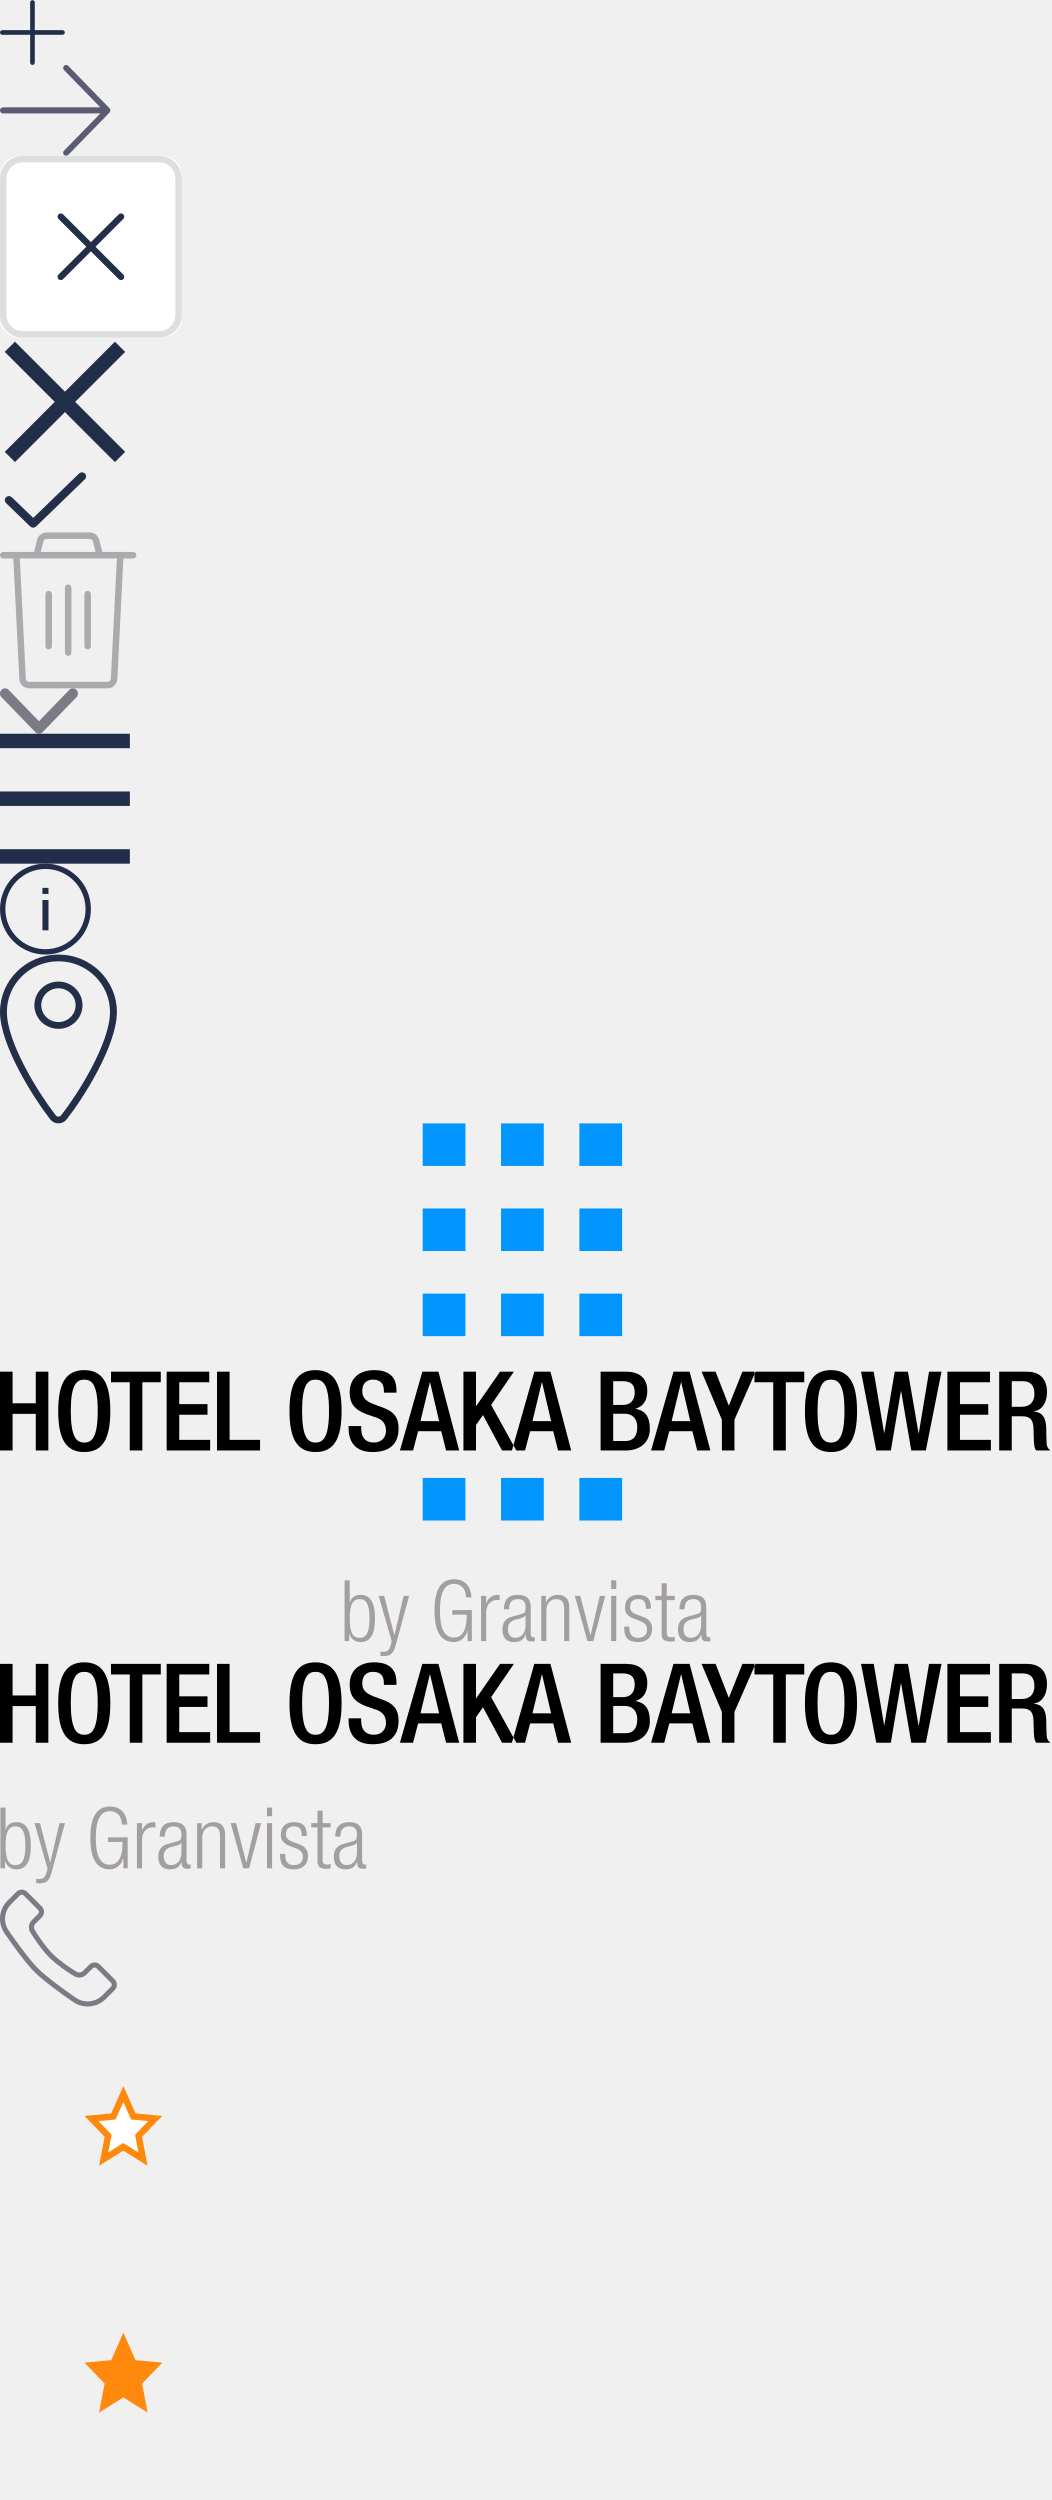
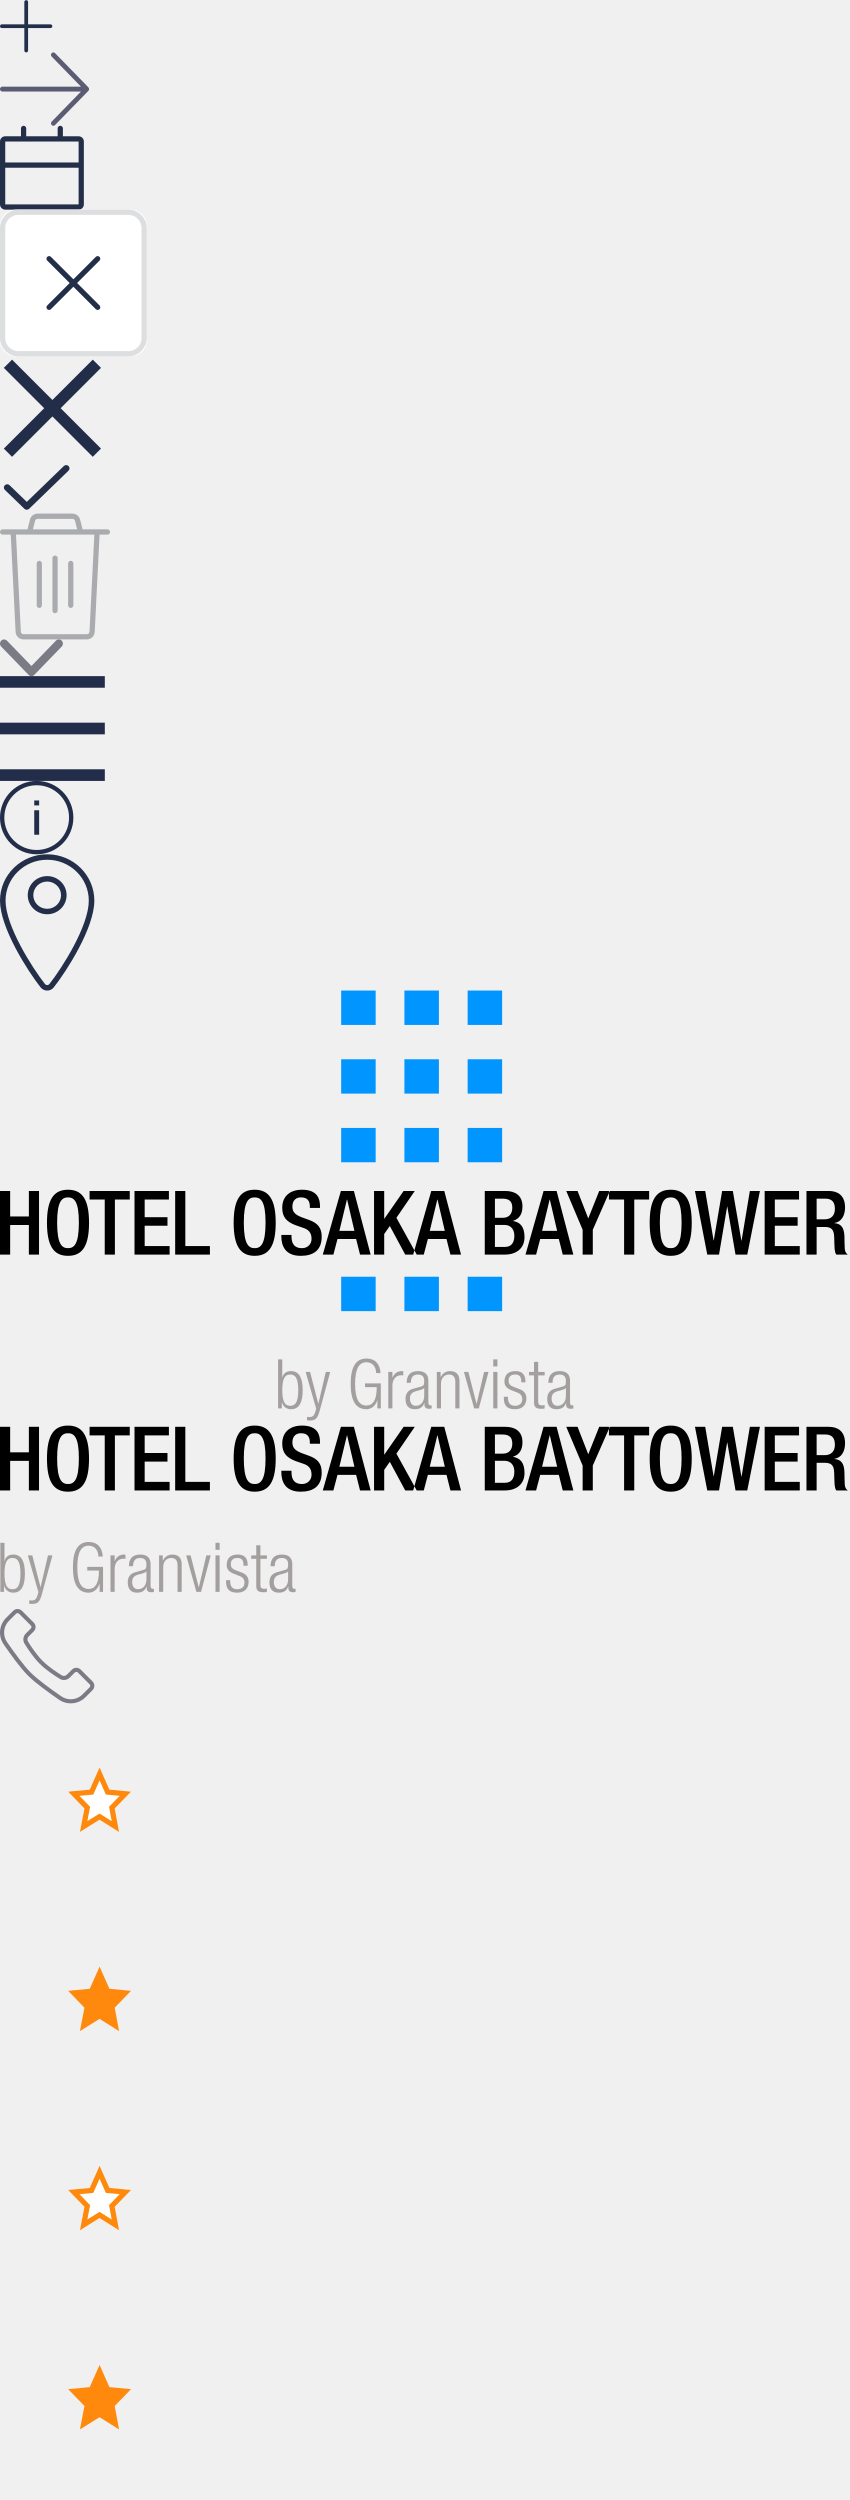
- <svg xmlns="http://www.w3.org/2000/svg" xmlns:xlink="http://www.w3.org/1999/xlink" width="162" height="385" viewBox="0 0 162 385">
+ <svg xmlns="http://www.w3.org/2000/svg" xmlns:xlink="http://www.w3.org/1999/xlink" width="162" height="477" viewBox="0 0 162 477">
  <svg width="10" height="10" viewBox="0 0 10 10" id="add-room" y="0">
    <path d="M5.357 5.358v4.286a.357.357 0 0 1-.714 0V5.358H.357a.357.357 0 0 1 0-.715h4.286V.357a.358.358 0 0 1 .714 0v4.286h4.286a.358.358 0 0 1 0 .715H5.357z" fill="#232E48" fill-rule="evenodd" />
  </svg>
  <svg width="17" height="14" viewBox="0 0 17 14" id="arrow" y="10">
    <path fill="#5B5B74" fill-rule="evenodd" d="M16.867 6.67c.09.092.133.211.133.33a.47.47 0 0 1-.133.33l-6.363 6.533a.447.447 0 0 1-.643 0 .476.476 0 0 1 0-.66l5.587-5.736H.455A.46.46 0 0 1 0 7a.46.46 0 0 1 .455-.466h14.993L9.861.796a.476.476 0 0 1 0-.66.447.447 0 0 1 .643 0l6.363 6.534z" />
  </svg>
-   <svg width="28" height="28" viewBox="0 0 28 28" id="close-btn" y="24">
+   <svg width="16" height="16" viewBox="0 0 16 16" id="calendar-icon" y="24">
+     <path d="M1 7h14V3H1v4zm0 8h14V8H1v7zM12 2V.5a.5.5 0 0 0-1 0V2H5V.5a.5.5 0 0 0-1 0V2H1a1 1 0 0 0-1 1v12a1 1 0 0 0 1 1h14a1 1 0 0 0 1-1V3a1 1 0 0 0-1-1h-3z" fill="#232E48" fill-rule="evenodd" />
+   </svg>
+   <svg width="28" height="28" viewBox="0 0 28 28" id="close-btn" y="40">
    <defs>
      <rect id="a" width="28" height="28" rx="3" />
    </defs>
    <g fill="none" fill-rule="evenodd">
      <use fill="#FFF" xlink:href="#a" />
      <rect stroke="#DDDEE0" x=".5" y=".5" width="27" height="27" rx="3" />
      <path d="M14.496 14l4.401 4.4a.352.352 0 0 1-.497.497l-4.4-4.4-4.4 4.4a.352.352 0 0 1-.497-.497l4.4-4.4-4.4-4.4a.352.352 0 0 1 .497-.497l4.4 4.4 4.4-4.4a.352.352 0 0 1 .497.497l-4.4 4.4z" stroke="#232E48" stroke-width=".3" fill="#232E48" />
    </g>
  </svg>
-   <svg width="20" height="20" viewBox="0 0 20 20" id="close-menu" y="52">
+   <svg width="20" height="20" viewBox="0 0 20 20" id="close-menu" y="68">
    <path d="M10 8.318L2.3.618.73 2.189l7.7 7.7-7.7 7.7 1.571 1.57L10 11.46l7.7 7.7 1.571-1.572-7.7-7.7 7.7-7.699L17.7.618l-7.7 7.7z" fill="#222D49" fill-rule="evenodd" />
  </svg>
-   <svg width="14" height="10" viewBox="0 0 14 10" id="confirm-room" y="72">
+   <svg width="14" height="10" viewBox="0 0 14 10" id="confirm-room" y="88">
    <path d="M12.891 1.615L5.37 8.895a.381.381 0 0 1-.526 0c-.001-.001 0-.004-.002-.005l-.011-.008-3.72-3.6a.356.356 0 0 1 0-.515.384.384 0 0 1 .53 0l3.472 3.359 7.252-7.02a.38.38 0 0 1 .527 0 .352.352 0 0 1 0 .51" stroke="#232E48" stroke-width=".526" fill="#232E48" fill-rule="evenodd" />
  </svg>
-   <svg width="21" height="24" viewBox="0 0 21 24" id="delete-icon" y="82">
+   <svg width="21" height="24" viewBox="0 0 21 24" id="delete-icon" y="98">
    <path d="M17.074 22.523a.501.501 0 0 1-.5.477H4.476a.501.501 0 0 1-.5-.475L3.051 4h14.95l-.927 18.523zM6.686 1.378A.5.5 0 0 1 7.171 1h6.658c.23 0 .43.156.484.378L14.72 3H6.281l.405-1.622zM20.5 3a.5.5 0 1 1 0 1h-1.499l-.929 18.574A1.5 1.5 0 0 1 16.574 24H4.476a1.5 1.5 0 0 1-1.498-1.424L2.05 4H.5a.5.5 0 1 1 0-1h4.75l.466-1.864A1.499 1.499 0 0 1 7.171 0h6.658a1.5 1.5 0 0 1 1.455 1.136L15.75 3h4.75zm-13 6a.5.5 0 0 0-.5.5v8a.5.5 0 0 0 1 0v-8a.5.5 0 0 0-.5-.5zm6 0a.5.5 0 0 0-.5.5v8a.5.5 0 0 0 1 0v-8a.5.5 0 0 0-.5-.5zm-3-1a.5.5 0 0 0-.5.5v10a.5.5 0 0 0 1 0v-10a.5.5 0 0 0-.5-.5z" fill="#AAABAE" fill-rule="evenodd" />
  </svg>
-   <svg width="12" height="7" viewBox="0 0 12 7" id="down-arrow" y="106">
+   <svg width="12" height="7" viewBox="0 0 12 7" id="down-arrow" y="122">
    <path d="M11.774.235a.756.756 0 0 0-1.096 0L6 5.068 1.322.235a.774.774 0 0 0-1.096 0A.808.808 0 0 0 0 .8c0 .214.08.414.226.566l5.227 5.399a.752.752 0 0 0 1.095 0l5.226-5.4A.81.81 0 0 0 12 .8a.808.808 0 0 0-.226-.565" fill="#7B7B85" fill-rule="evenodd" />
  </svg>
-   <svg width="20" height="20" viewBox="0 0 20 20" id="hamburguer-icon" y="113">
+   <svg width="20" height="20" viewBox="0 0 20 20" id="hamburguer-icon" y="129">
    <path d="M0 0h20v2.222H0V0zm0 8.889h20v2.222H0V8.89zm0 8.889h20V20H0v-2.222z" fill="#222D49" fill-rule="evenodd" />
  </svg>
-   <svg width="14" height="14" viewBox="0 0 14 14" id="info-icon" y="133">
+   <svg width="14" height="14" viewBox="0 0 14 14" id="info-icon" y="149">
    <path d="M7 14A7 7 0 1 1 7 0a7 7 0 0 1 0 14zm0-.824A6.176 6.176 0 1 0 7 .824a6.176 6.176 0 0 0 0 12.352zm-.467-8.51v-.933h.934v.934h-.934zm0 5.6V5.6h.934v4.667h-.934z" fill="#222D49" fill-rule="evenodd" />
  </svg>
-   <svg width="18" height="26" viewBox="0 0 18 26" id="location-icon" y="147">
+   <svg width="18" height="26" viewBox="0 0 18 26" id="location-icon" y="163">
    <path fill="#232E48" fill-rule="evenodd" d="M9 10.4c-1.46 0-2.647-1.166-2.647-2.6C6.353 6.366 7.54 5.2 9 5.2c1.46 0 2.647 1.166 2.647 2.6 0 1.434-1.188 2.6-2.647 2.6m0-6.24c-2.047 0-3.706 1.629-3.706 3.64S6.954 11.44 9 11.44c2.047 0 3.706-1.629 3.706-3.64S11.046 4.16 9 4.16m.417 20.6a.522.522 0 0 1-.415.2.52.52 0 0 1-.416-.202C6.131 21.638 1.059 13.641 1.059 8.84c0-4.301 3.562-7.8 7.941-7.8 4.38 0 7.941 3.499 7.941 7.8 0 4.828-5.07 12.809-7.524 15.92M9 0C4.03 0 0 3.958 0 8.84c0 5.176 5.276 13.412 7.748 16.555A1.59 1.59 0 0 0 9.002 26c.466 0 .934-.2 1.252-.604C12.728 22.262 18 14.047 18 8.84 18 3.958 13.97 0 9 0" />
  </svg>
-   <svg width="162" height="83" viewBox="0 0 162 83" id="logo" y="173">
+   <svg width="162" height="83" viewBox="0 0 162 83" id="logo" y="189">
    <g fill="none" fill-rule="evenodd">
      <path d="M53.065 79.724v-9.357h.79v3.446h.026c.171-.734.75-1.205 1.632-1.205 1.54 0 2.238 1.218 2.238 3.63 0 2.424-.698 3.643-2.238 3.643-.842 0-1.5-.511-1.71-1.31h-.027v1.153h-.71zm.79-3.486c0 2.581.724 2.988 1.527 2.988.79 0 1.526-.407 1.526-2.988 0-2.569-.737-2.975-1.526-2.975-.803 0-1.527.406-1.527 2.975zm6.475 3.552l-.197.654c-.224.734-.553.93-1.04.93-.171 0-.342-.012-.513-.025v.655c.158.013.316.026.526.026 1.08 0 1.474-.38 1.856-1.743l2.04-7.522h-.842l-1.409 6.028h-.026l-1.566-6.028h-.842l2.013 7.024zm11.543-4.129v.197c0 2.201-.698 3.315-1.961 3.315-1.33 0-2.159-1.087-2.159-4.128 0-3.04.83-4.128 2.159-4.128 1.224 0 1.855.944 1.855 2.07h.843c-.106-1.611-.908-2.778-2.698-2.778-1.935 0-3.001 1.481-3.001 4.836 0 3.355 1.066 4.836 3 4.836.948 0 1.764-.655 2.067-1.704h.026v1.547h.658v-4.77h-3.014v.707h2.225zm2.211 4.063h.79v-4.351c0-1.35.802-1.98 1.684-1.98.119 0 .25.014.382.04v-.786a1.006 1.006 0 0 0-.277-.04c-.829 0-1.46.46-1.763 1.246h-.027v-1.088h-.79v6.959zm4.303-4.889h-.79c0-1.428.672-2.227 2.16-2.227 1.434 0 1.973.747 1.973 1.847v4.115c0 .38.132.577.408.577h.224v.577a1.165 1.165 0 0 1-.368.078c-.619 0-1.014-.144-1.014-.865v-.236h-.026c-.316.918-1.013 1.18-1.803 1.18-1.224 0-1.777-.76-1.777-1.966 0-.93.408-1.651 1.408-1.926l1.488-.42c.565-.144.67-.301.67-1.1 0-.892-.486-1.206-1.21-1.206-.948 0-1.343.563-1.343 1.572zm2.554 2.425v-1.468h-.027c-.092.25-.526.367-.842.459l-.658.17c-.79.21-1.198.603-1.198 1.442 0 .825.422 1.363 1.106 1.363.96 0 1.619-.708 1.619-1.966zm2.409 2.464h.789v-4.679c0-1.088.605-1.782 1.54-1.782.803 0 1.198.472 1.198 1.428v5.033h.79v-5.256c0-1.31-.725-1.86-1.79-1.86-.725 0-1.383.34-1.79 1.127h-.027v-.97h-.71v6.959zm7.12 0h.895l1.842-6.96h-.842l-1.422 6.069h-.026l-1.553-6.068h-.842zm3.645-8.021h.79v-1.336h-.79zm0 8.021h.79v-6.96h-.79zm4.58-3.028c.698.276.948.669.948 1.285 0 .786-.54 1.245-1.382 1.245-.895 0-1.342-.511-1.342-1.547v-.183h-.79v.223c0 1.572.71 2.162 2.145 2.162 1.474 0 2.159-.878 2.159-2.07 0-.774-.356-1.416-1.303-1.77l-1.145-.432c-.79-.302-.948-.682-.948-1.167 0-.694.342-1.18 1.277-1.18.737 0 1.145.38 1.145 1.285v.197h.79v-.197c0-1.271-.606-1.94-1.922-1.94-1.198 0-2.08.577-2.08 2.006 0 .694.343 1.27 1.343 1.65l1.105.433zm3.199 1.888c0 .93.408 1.218 1.474 1.218.276 0 .46-.026.552-.078v-.656a1.71 1.71 0 0 1-.487.08c-.513 0-.75-.171-.75-.735V73.42h1.237v-.655h-1.237v-1.927h-.79v1.927h-.96v.655h.96v5.164zm3.526-3.749h-.789c0-1.428.671-2.227 2.159-2.227 1.434 0 1.974.747 1.974 1.847v4.115c0 .38.131.577.408.577h.223v.577a1.165 1.165 0 0 1-.368.078c-.619 0-1.013-.144-1.013-.865v-.236h-.027c-.316.918-1.013 1.18-1.803 1.18-1.224 0-1.777-.76-1.777-1.966 0-.93.408-1.651 1.409-1.926l1.487-.42c.566-.144.671-.301.671-1.1 0-.892-.487-1.206-1.21-1.206-.948 0-1.343.563-1.343 1.572zm2.554 2.425v-1.468h-.026c-.092.25-.527.367-.843.459l-.658.17c-.79.21-1.197.603-1.197 1.442 0 .825.42 1.363 1.105 1.363.961 0 1.62-.708 1.62-1.966z" fill="#2F2522" opacity=".4" />
      <path fill="#000" d="M0 50.376h1.938v-5.644h3.57v5.644h1.938V38.238H5.508V43.1h-3.57v-4.862H0v12.138zm12.975-1.224c1.156 0 2.074-.731 2.074-4.896 0-4.08-.918-4.794-2.074-4.794-1.156 0-2.074.714-2.074 4.794 0 4.165.918 4.896 2.074 4.896zm0 1.462c-2.788 0-4.012-1.972-4.012-6.307 0-4.335 1.224-6.307 4.012-6.307 2.788 0 4.012 1.972 4.012 6.307 0 4.335-1.224 6.307-4.012 6.307zm7.008-.238h1.938V39.87h2.839v-1.632h-7.667v1.632h2.89v10.506zm5.682 0h6.698v-1.632h-4.76v-3.876h4.352v-1.632h-4.352V39.87h4.624v-1.632h-6.562v12.138zm7.756 0h6.63v-1.632h-4.692V38.238h-1.938v12.138zm15.172-1.224c1.156 0 2.074-.731 2.074-4.896 0-4.08-.918-4.794-2.074-4.794-1.156 0-2.074.714-2.074 4.794 0 4.165.918 4.896 2.074 4.896zm0 1.462c-2.788 0-4.012-1.972-4.012-6.307 0-4.335 1.224-6.307 4.012-6.307 2.788 0 4.012 1.972 4.012 6.307 0 4.335-1.224 6.307-4.012 6.307zm5.087-3.995v.289c0 1.7.68 3.706 3.689 3.706 2.448 0 4.012-1.071 4.012-3.655 0-1.683-.748-2.601-2.465-3.213l-1.309-.476c-1.292-.493-1.819-1.02-1.819-2.057 0-1.292.799-1.751 1.632-1.751 1.224 0 1.7.646 1.7 1.751v.255h1.938v-.272c0-1.258-.323-3.196-3.434-3.196-2.261 0-3.774 1.224-3.774 3.434 0 1.734.765 2.652 2.533 3.332l1.326.459c1.088.323 1.734.884 1.734 2.159 0 .884-.629 1.768-1.836 1.768-1.326 0-1.989-.748-1.989-2.227v-.306H53.68zm7.909 3.757l3.451-12.138h2.482l3.196 12.138h-2.023l-.748-2.975h-3.553l-.782 2.975h-2.023zm3.162-4.522h2.873L66.23 39.87h-.034l-1.445 5.984zm6.617 4.522V38.238h1.938v5.287h.034l3.672-5.287h2.125l-3.502 5.117 3.876 7.021h-2.193l-2.941-5.457-1.071 1.53v3.927h-1.938zm7.467 0l3.451-12.138h2.482l3.196 12.138h-2.023l-.748-2.975H81.64l-.782 2.975h-2.023zm3.162-4.522h2.873l-1.394-5.984h-.034l-1.445 5.984zm10.497 4.522V38.238h3.927c1.819 0 3.264.816 3.264 2.941 0 1.462-.595 2.38-1.785 2.754v.034c1.326.238 2.176 1.037 2.176 3.094 0 2.04-1.462 3.315-3.74 3.315h-3.842zm1.938-1.462h1.921c1.156 0 1.785-.731 1.785-2.142 0-1.309-.765-2.057-1.904-2.057h-1.802v4.199zm0-5.559h1.53c1.173 0 1.785-.765 1.785-1.921 0-1.445-.867-1.734-1.955-1.734h-1.36v3.655zm5.835 7.021l3.451-12.138h2.482l3.196 12.138h-2.023l-.748-2.975h-3.553l-.782 2.975h-2.023zm3.162-4.522h2.873l-1.394-5.984h-.034l-1.445 5.984zm7.739 4.522v-4.743l-3.128-7.395h2.159l2.04 5.236 2.091-5.236h2.023l-3.247 7.395v4.743h-1.938zm7.909 0V39.87h-2.89v-1.632h7.667v1.632h-2.839v10.506h-1.938zm8.895-1.224c1.156 0 2.074-.731 2.074-4.896 0-4.08-.918-4.794-2.074-4.794-1.156 0-2.074.714-2.074 4.794 0 4.165.918 4.896 2.074 4.896zm0 1.462c-2.788 0-4.012-1.972-4.012-6.307 0-4.335 1.224-6.307 4.012-6.307 2.788 0 4.012 1.972 4.012 6.307 0 4.335-1.224 6.307-4.012 6.307zm6.974-.238h2.244l1.547-9.146h.034l1.564 9.146h2.244l2.414-12.138h-1.921l-1.581 9.486h-.034l-1.632-9.486h-2.04l-1.598 9.435h-.034l-1.598-9.435H132.6l2.346 12.138zm10.952 0h6.698v-1.632h-4.76v-3.876h4.352v-1.632h-4.352V39.87h4.624v-1.632h-6.562v12.138zm9.915-6.732h1.547c1.241 0 1.938-.748 1.938-1.972 0-1.292-.544-1.972-1.836-1.972h-1.649v3.944zm-1.938 6.732V38.238h4.284c1.7 0 3.077.867 3.077 3.128 0 1.564-.68 2.771-2.023 2.975v.034c1.224.119 1.836.782 1.904 2.482.017.799.017 1.734.068 2.465.051.595.323.867.578 1.054h-2.193c-.187-.221-.272-.595-.323-1.071a11.65 11.65 0 0 1-.051-1.088c0-.357-.017-.765-.034-1.207-.051-1.326-.459-1.904-1.768-1.904h-1.581v5.27h-1.938z" />
      <path fill="#0095FF" d="M65.097 54.605h6.58v6.553h-6.58v-6.553zm12.064 0h6.58v6.553h-6.58v-6.553zm12.065 0h6.58v6.553h-6.58v-6.553zm-24.13-28.394h6.581v6.552h-6.58v-6.552zm12.065 0h6.58v6.552h-6.58v-6.552zm12.065 0h6.58v6.552h-6.58v-6.552zm-24.13-13.106h6.581v6.553h-6.58v-6.553zm12.065 0h6.58v6.553h-6.58v-6.553zm12.065 0h6.58v6.553h-6.58v-6.553zM65.096 0h6.581v6.553h-6.58V0zm12.065 0h6.58v6.553h-6.58V0zm12.065 0h6.58v6.553h-6.58V0z" />
    </g>
  </svg>
-   <svg width="162" height="35" viewBox="0 0 162 35" id="logo-mobile" y="256">
+   <svg width="162" height="35" viewBox="0 0 162 35" id="logo-mobile" y="272">
    <g transform="translate(0 -1)" fill="none" fill-rule="evenodd">
      <g opacity=".4" fill="#2F2522">
        <path d="M.065 32.724v-9.357h.79v3.446H.88c.171-.734.75-1.205 1.632-1.205 1.54 0 2.238 1.218 2.238 3.63 0 2.424-.698 3.643-2.238 3.643-.842 0-1.5-.511-1.71-1.31H.775v1.153h-.71zm.79-3.486c0 2.581.724 2.988 1.527 2.988.79 0 1.526-.407 1.526-2.988 0-2.569-.737-2.975-1.526-2.975-.803 0-1.527.406-1.527 2.975zM7.33 32.79l-.197.654c-.224.734-.553.93-1.04.93-.171 0-.342-.012-.513-.025v.655c.158.013.316.026.526.026 1.08 0 1.474-.38 1.856-1.743l2.04-7.522H9.16L7.75 31.793h-.026l-1.566-6.028h-.842l2.013 7.024zM18.873 28.661v.197c0 2.201-.698 3.315-1.961 3.315-1.33 0-2.159-1.087-2.159-4.128 0-3.04.83-4.128 2.159-4.128 1.224 0 1.855.944 1.855 2.07h.843c-.106-1.611-.908-2.778-2.698-2.778-1.935 0-3.001 1.481-3.001 4.836 0 3.355 1.066 4.836 3 4.836.948 0 1.764-.655 2.067-1.704h.026v1.547h.658v-4.77h-3.014v.707h2.225zM21.084 32.724h.79v-4.351c0-1.35.802-1.98 1.684-1.98.119 0 .25.014.382.04v-.786a1.006 1.006 0 0 0-.277-.04c-.829 0-1.46.46-1.763 1.246h-.027v-1.088h-.79v6.959zM25.387 27.835h-.79c0-1.428.672-2.227 2.16-2.227 1.434 0 1.973.747 1.973 1.847v4.115c0 .38.132.577.408.577h.224v.577a1.165 1.165 0 0 1-.368.078c-.619 0-1.014-.144-1.014-.865v-.236h-.026c-.316.918-1.013 1.18-1.803 1.18-1.224 0-1.777-.76-1.777-1.966 0-.93.408-1.651 1.408-1.926l1.488-.42c.565-.144.67-.301.67-1.1 0-.892-.486-1.206-1.21-1.206-.948 0-1.343.563-1.343 1.572zm2.554 2.425v-1.468h-.027c-.092.25-.526.367-.842.459l-.658.17c-.79.21-1.198.603-1.198 1.442 0 .825.422 1.363 1.106 1.363.96 0 1.619-.708 1.619-1.966zM30.35 32.724h.789v-4.679c0-1.088.605-1.782 1.54-1.782.803 0 1.198.472 1.198 1.428v5.033h.79v-5.256c0-1.31-.725-1.86-1.79-1.86-.725 0-1.383.34-1.79 1.127h-.027v-.97h-.71v6.959zM37.47 32.724h.895l1.842-6.96h-.842l-1.422 6.069h-.026l-1.553-6.068h-.842zM41.115 24.703h.79v-1.336h-.79zM41.115 32.724h.79v-6.96h-.79zM45.695 29.696c.698.276.948.669.948 1.285 0 .786-.54 1.245-1.382 1.245-.895 0-1.342-.511-1.342-1.547v-.183h-.79v.223c0 1.572.71 2.162 2.145 2.162 1.474 0 2.159-.878 2.159-2.07 0-.774-.356-1.416-1.303-1.77l-1.145-.432c-.79-.302-.948-.682-.948-1.167 0-.694.342-1.18 1.277-1.18.737 0 1.145.38 1.145 1.285v.197h.79v-.197c0-1.271-.606-1.94-1.922-1.94-1.198 0-2.08.577-2.08 2.006 0 .694.343 1.27 1.343 1.65l1.105.433zM48.894 31.584c0 .93.408 1.218 1.474 1.218.276 0 .46-.026.552-.078v-.656a1.71 1.71 0 0 1-.487.08c-.513 0-.75-.171-.75-.735V26.42h1.237v-.655h-1.237v-1.927h-.79v1.927h-.96v.655h.96v5.164zM52.42 27.835h-.789c0-1.428.671-2.227 2.159-2.227 1.434 0 1.974.747 1.974 1.847v4.115c0 .38.131.577.408.577h.223v.577a1.165 1.165 0 0 1-.368.078c-.619 0-1.013-.144-1.013-.865v-.236h-.027c-.316.918-1.013 1.18-1.803 1.18-1.224 0-1.777-.76-1.777-1.966 0-.93.408-1.651 1.409-1.926l1.487-.42c.566-.144.671-.301.671-1.1 0-.892-.487-1.206-1.21-1.206-.948 0-1.343.563-1.343 1.572zm2.554 2.425v-1.468h-.026c-.092.25-.527.367-.843.459l-.658.17c-.79.21-1.197.603-1.197 1.442 0 .825.42 1.363 1.105 1.363.961 0 1.62-.708 1.62-1.966z" />
      </g>
      <path d="M0 13.376h1.938V7.732h3.57v5.644h1.938V1.238H5.508V6.1h-3.57V1.238H0v12.138zm12.975-1.224c1.156 0 2.074-.731 2.074-4.896 0-4.08-.918-4.794-2.074-4.794-1.156 0-2.074.714-2.074 4.794 0 4.165.918 4.896 2.074 4.896zm0 1.462c-2.788 0-4.012-1.972-4.012-6.307C8.963 2.972 10.187 1 12.975 1c2.788 0 4.012 1.972 4.012 6.307 0 4.335-1.224 6.307-4.012 6.307zm7.008-.238h1.938V2.87h2.839V1.238h-7.667V2.87h2.89v10.506zm5.682 0h6.698v-1.632h-4.76V7.868h4.352V6.236h-4.352V2.87h4.624V1.238h-6.562v12.138zm7.756 0h6.63v-1.632h-4.692V1.238h-1.938v12.138zm15.172-1.224c1.156 0 2.074-.731 2.074-4.896 0-4.08-.918-4.794-2.074-4.794-1.156 0-2.074.714-2.074 4.794 0 4.165.918 4.896 2.074 4.896zm0 1.462c-2.788 0-4.012-1.972-4.012-6.307C44.581 2.972 45.805 1 48.593 1c2.788 0 4.012 1.972 4.012 6.307 0 4.335-1.224 6.307-4.012 6.307zm5.087-3.995v.289c0 1.7.68 3.706 3.689 3.706 2.448 0 4.012-1.071 4.012-3.655 0-1.683-.748-2.601-2.465-3.213l-1.309-.476c-1.292-.493-1.819-1.02-1.819-2.057 0-1.292.799-1.751 1.632-1.751 1.224 0 1.7.646 1.7 1.751v.255h1.938v-.272c0-1.258-.323-3.196-3.434-3.196-2.261 0-3.774 1.224-3.774 3.434 0 1.734.765 2.652 2.533 3.332l1.326.459c1.088.323 1.734.884 1.734 2.159 0 .884-.629 1.768-1.836 1.768-1.326 0-1.989-.748-1.989-2.227v-.306H53.68zm7.909 3.757L65.04 1.238h2.482l3.196 12.138h-2.023l-.748-2.975h-3.553l-.782 2.975h-2.023zm3.162-4.522h2.873L66.23 2.87h-.034l-1.445 5.984zm6.617 4.522V1.238h1.938v5.287h.034l3.672-5.287h2.125l-3.502 5.117 3.876 7.021h-2.193l-2.941-5.457-1.071 1.53v3.927h-1.938zm7.467 0l3.451-12.138h2.482l3.196 12.138h-2.023l-.748-2.975H81.64l-.782 2.975h-2.023zm3.162-4.522h2.873L83.476 2.87h-.034l-1.445 5.984zm10.497 4.522V1.238h3.927c1.819 0 3.264.816 3.264 2.941 0 1.462-.595 2.38-1.785 2.754v.034c1.326.238 2.176 1.037 2.176 3.094 0 2.04-1.462 3.315-3.74 3.315h-3.842zm1.938-1.462h1.921c1.156 0 1.785-.731 1.785-2.142 0-1.309-.765-2.057-1.904-2.057h-1.802v4.199zm0-5.559h1.53c1.173 0 1.785-.765 1.785-1.921 0-1.445-.867-1.734-1.955-1.734h-1.36v3.655zm5.835 7.021l3.451-12.138h2.482l3.196 12.138h-2.023l-.748-2.975h-3.553l-.782 2.975h-2.023zm3.162-4.522h2.873l-1.394-5.984h-.034l-1.445 5.984zm7.739 4.522V8.633l-3.128-7.395h2.159l2.04 5.236 2.091-5.236h2.023l-3.247 7.395v4.743h-1.938zm7.909 0V2.87h-2.89V1.238h7.667V2.87h-2.839v10.506h-1.938zm8.895-1.224c1.156 0 2.074-.731 2.074-4.896 0-4.08-.918-4.794-2.074-4.794-1.156 0-2.074.714-2.074 4.794 0 4.165.918 4.896 2.074 4.896zm0 1.462c-2.788 0-4.012-1.972-4.012-6.307 0-4.335 1.224-6.307 4.012-6.307 2.788 0 4.012 1.972 4.012 6.307 0 4.335-1.224 6.307-4.012 6.307zm6.974-.238h2.244l1.547-9.146h.034l1.564 9.146h2.244l2.414-12.138h-1.921l-1.581 9.486h-.034l-1.632-9.486h-2.04l-1.598 9.435h-.034l-1.598-9.435H132.6l2.346 12.138zm10.952 0h6.698v-1.632h-4.76V7.868h4.352V6.236h-4.352V2.87h4.624V1.238h-6.562v12.138zm9.915-6.732h1.547c1.241 0 1.938-.748 1.938-1.972 0-1.292-.544-1.972-1.836-1.972h-1.649v3.944zm-1.938 6.732V1.238h4.284c1.7 0 3.077.867 3.077 3.128 0 1.564-.68 2.771-2.023 2.975v.034c1.224.119 1.836.782 1.904 2.482.017.799.017 1.734.068 2.465.051.595.323.867.578 1.054h-2.193c-.187-.221-.272-.595-.323-1.071a11.65 11.65 0 0 1-.051-1.088c0-.357-.017-.765-.034-1.207-.051-1.326-.459-1.904-1.768-1.904h-1.581v5.27h-1.938z" fill="#000" />
    </g>
  </svg>
-   <svg width="18" height="18" viewBox="0 0 18 18" id="phone-icon" y="291">
+   <svg width="18" height="18" viewBox="0 0 18 18" id="phone-icon" y="307">
    <path d="M17.098 14.937l-1.347 1.347a3.165 3.165 0 0 1-2.252.933 3.16 3.16 0 0 1-1.8-.56c-1.91-1.313-4.473-3.166-5.832-4.524C4.508 10.774 2.657 8.21 1.342 6.3a3.182 3.182 0 0 1 .374-4.052L3.063.902a.405.405 0 0 1 .576 0l2.243 2.243a.408.408 0 0 1 0 .576l-.967.966a1.571 1.571 0 0 0-.228 1.938c.55.899 1.656 2.589 2.877 3.81 1.221 1.221 2.912 2.327 3.81 2.878a1.57 1.57 0 0 0 1.939-.23l.966-.965a.405.405 0 0 1 .576 0l2.243 2.243a.408.408 0 0 1 0 .576m.553-1.13l-2.243-2.242a1.186 1.186 0 0 0-.84-.349c-.305 0-.61.116-.842.349l-.967.965a.788.788 0 0 1-.976.115c-.842-.515-2.494-1.591-3.665-2.763C6.946 8.71 5.87 7.059 5.354 6.216a.79.79 0 0 1 .115-.976l.966-.966a1.19 1.19 0 0 0 0-1.683L4.192.348A1.186 1.186 0 0 0 3.351 0c-.305 0-.609.116-.841.348L1.163 1.695a3.962 3.962 0 0 0-.466 5.048c1.366 1.986 3.227 4.553 4.617 5.943 1.39 1.39 3.956 3.251 5.943 4.617a3.963 3.963 0 0 0 5.048-.466l1.346-1.347a1.19 1.19 0 0 0 0-1.682" fill="#7B7B85" fill-rule="evenodd" />
  </svg>
-   <svg width="38" height="38" viewBox="0 0 38 38" id="rate" y="309">
+   <svg width="38" height="38" viewBox="0 0 38 38" id="rate" y="325">
    <defs>
      <filter x="-7.5%" y="-5%" width="115%" height="109.9%" filterUnits="objectBoundingBox" id="a">
        <feOffset in="SourceAlpha" result="shadowOffsetOuter1" />
        <feGaussianBlur stdDeviation="7.5" in="shadowOffsetOuter1" result="shadowBlurOuter1" />
        <feColorMatrix values="0 0 0 0 0 0 0 0 0 0.235 0 0 0 0 0.403 0 0 0 0.104 0" in="shadowBlurOuter1" result="shadowMatrixOuter1" />
        <feMerge>
          <feMergeNode in="shadowMatrixOuter1" />
          <feMergeNode in="SourceGraphic" />
        </feMerge>
      </filter>
      <path id="b" d="M6.6.23L4.725 4.463.6 4.847l3.113 3.22-.863 4.471 3.736-2.336 3.735 2.336-.838-4.473L12.6 4.847l-4.125-.385z" />
    </defs>
    <g transform="translate(12.4 12)" filter="url(#a)" fill="none" fill-rule="evenodd">
      <use fill="#FFF" xlink:href="#b" />
      <path stroke="#FF890D" d="M6.6 1.465L5.063 4.932l-3.38.316 2.57 2.66-.694 3.598 3.028-1.893 3.032 1.897-.675-3.608 2.572-2.654-3.38-.316L6.6 1.465z" />
    </g>
  </svg>
-   <svg width="38" height="38" viewBox="0 0 38 38" id="rate-filled" y="347">
+   <svg width="38" height="38" viewBox="0 0 38 38" id="rate-filled" y="363">
    <defs>
      <filter x="-7.5%" y="-5%" width="115%" height="109.9%" filterUnits="objectBoundingBox" id="a">
        <feOffset in="SourceAlpha" result="shadowOffsetOuter1" />
        <feGaussianBlur stdDeviation="7.5" in="shadowOffsetOuter1" result="shadowBlurOuter1" />
        <feColorMatrix values="0 0 0 0 0 0 0 0 0 0.235 0 0 0 0 0.403 0 0 0 0.104 0" in="shadowBlurOuter1" result="shadowMatrixOuter1" />
        <feMerge>
          <feMergeNode in="shadowMatrixOuter1" />
          <feMergeNode in="SourceGraphic" />
        </feMerge>
      </filter>
    </defs>
    <path d="M36 .23l-1.875 4.232L30 4.847l3.113 3.22-.863 4.471 3.736-2.336 3.735 2.336-.838-4.473L42 4.847l-4.125-.385z" transform="translate(-17 12)" filter="url(#a)" fill="#FF890D" fill-rule="evenodd" />
  </svg>
+   <svg width="38" height="38" viewBox="0 0 38 38" id="star" y="401">
+     <defs>
+       <filter x="-6.5%" y="-11.8%" width="113%" height="123.7%" filterUnits="objectBoundingBox" id="a">
+         <feOffset in="SourceAlpha" result="shadowOffsetOuter1" />
+         <feGaussianBlur stdDeviation="7.5" in="shadowOffsetOuter1" result="shadowBlurOuter1" />
+         <feColorMatrix values="0 0 0 0 0 0 0 0 0 0.235 0 0 0 0 0.403 0 0 0 0.104 0" in="shadowBlurOuter1" result="shadowMatrixOuter1" />
+         <feMerge>
+           <feMergeNode in="shadowMatrixOuter1" />
+           <feMergeNode in="SourceGraphic" />
+         </feMerge>
+       </filter>
+       <path id="b" d="M6.6.23L4.725 4.463.6 4.847l3.113 3.22-.863 4.471 3.736-2.336 3.735 2.336-.838-4.473L12.6 4.847l-4.125-.385z" />
+     </defs>
+     <g transform="translate(12.4 12)" filter="url(#a)" fill="none" fill-rule="evenodd">
+       <use fill="#FFF" xlink:href="#b" />
+       <path stroke="#FF890D" d="M6.6 1.465L5.063 4.932l-3.38.316 2.57 2.66-.694 3.598 3.028-1.893 3.032 1.897-.675-3.608 2.572-2.654-3.38-.316L6.6 1.465z" />
+     </g>
+   </svg>
+   <svg width="38" height="38" viewBox="0 0 38 38" id="star-filled" y="439">
+     <defs>
+       <filter x="-6.5%" y="-11.8%" width="113%" height="123.7%" filterUnits="objectBoundingBox" id="a">
+         <feOffset in="SourceAlpha" result="shadowOffsetOuter1" />
+         <feGaussianBlur stdDeviation="7.5" in="shadowOffsetOuter1" result="shadowBlurOuter1" />
+         <feColorMatrix values="0 0 0 0 0 0 0 0 0 0.235 0 0 0 0 0.403 0 0 0 0.104 0" in="shadowBlurOuter1" result="shadowMatrixOuter1" />
+         <feMerge>
+           <feMergeNode in="shadowMatrixOuter1" />
+           <feMergeNode in="SourceGraphic" />
+         </feMerge>
+       </filter>
+     </defs>
+     <path d="M6 .23L4.125 4.463 0 4.847l3.113 3.22-.863 4.471 3.737-2.336 3.734 2.336-.838-4.473L12 4.847l-4.125-.385z" transform="translate(13 12)" filter="url(#a)" fill="#FF890D" fill-rule="evenodd" />
+   </svg>
</svg>
